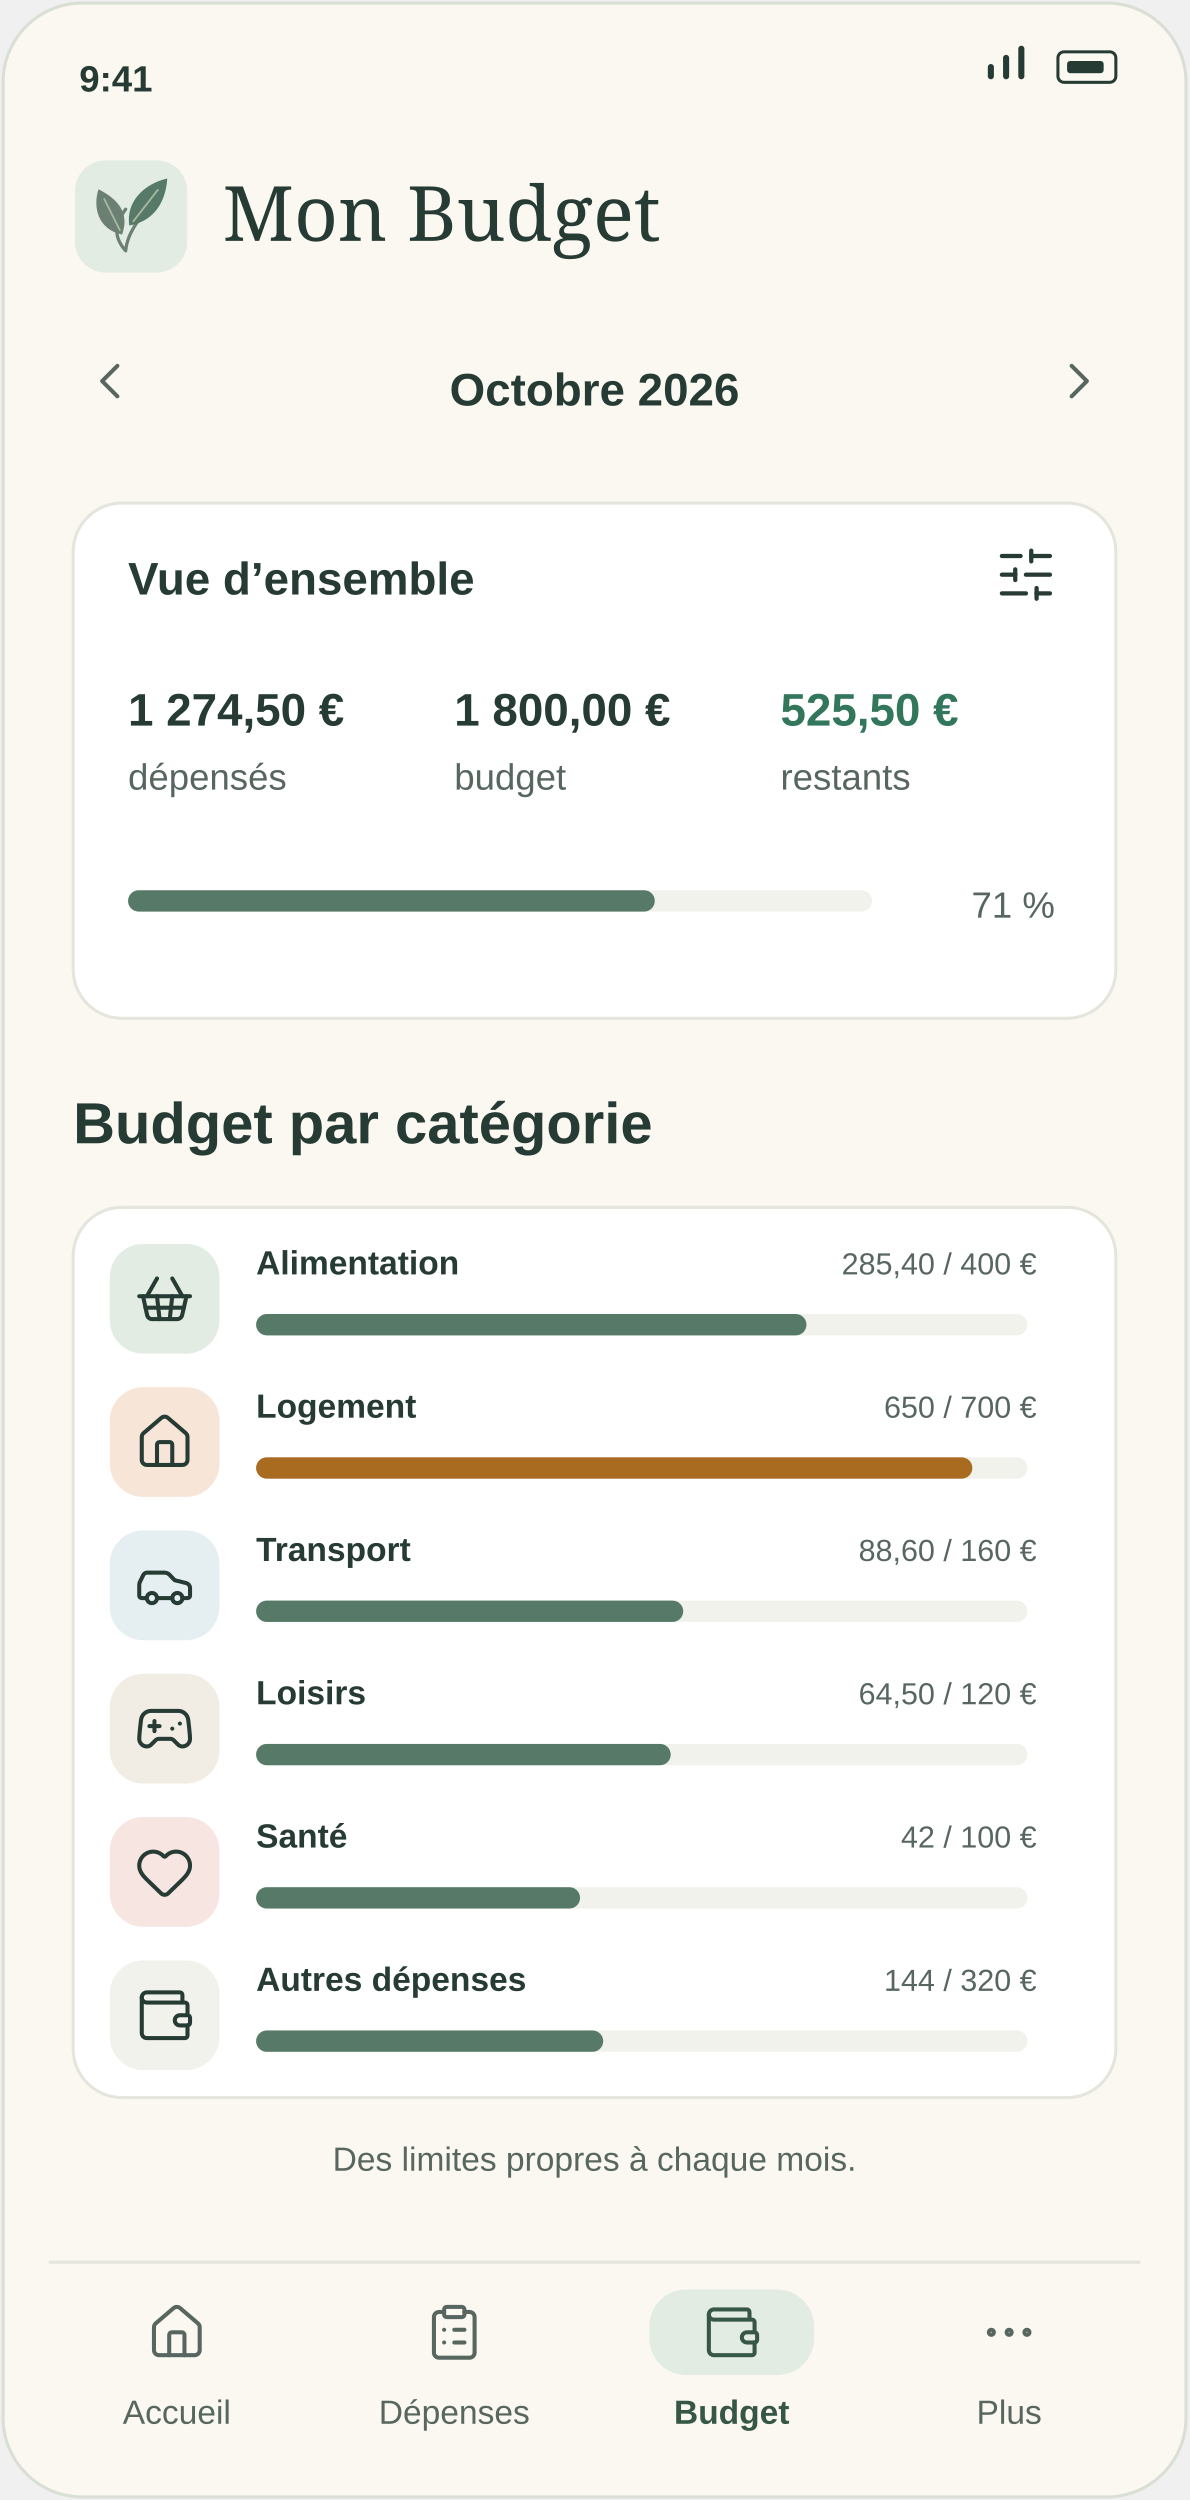
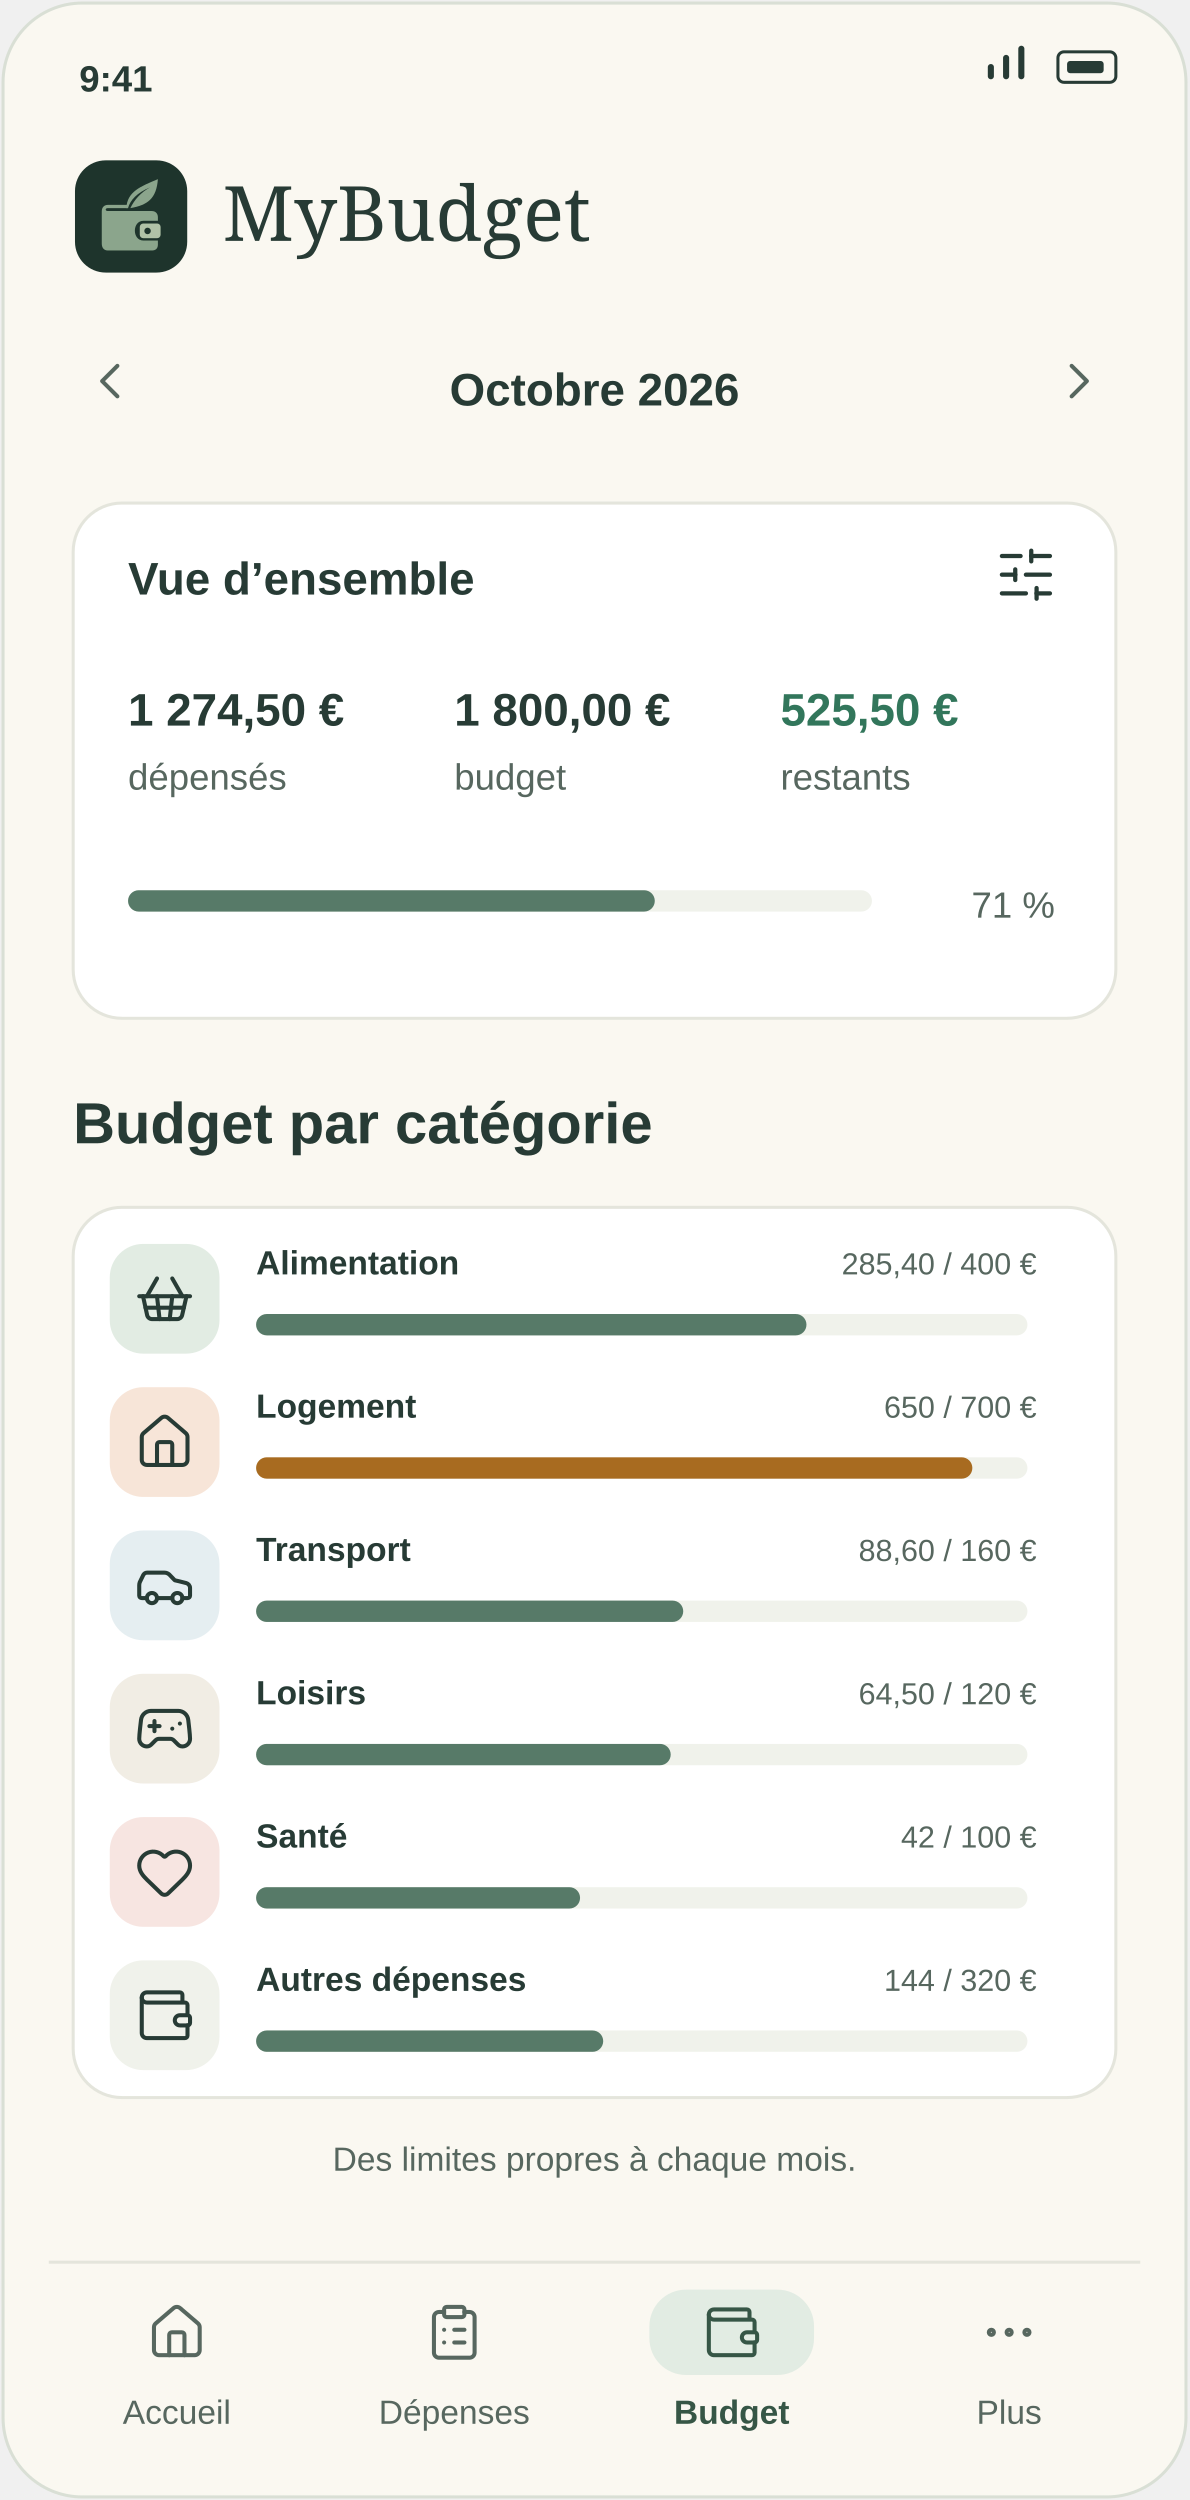
<svg xmlns="http://www.w3.org/2000/svg" width="390" height="820" viewBox="0 0 390 820" role="img" aria-labelledby="title desc">
  <defs>
    <symbol id="i-car" viewBox="0 0 24 24">
      <g fill="none" stroke="currentColor" stroke-width="1.6" stroke-linecap="round" stroke-linejoin="round">
        <path d="M19 17h2c.6 0 1-.4 1-1v-3c0-.9-.7-1.7-1.5-1.9C18.7 10.6 16 10 16 10s-1.3-1.4-2.2-2.3c-.5-.4-1.1-.7-1.8-.7H5c-.6 0-1.1.4-1.4.9l-1.4 2.9A3.7 3.7 0 0 0 2 12v4c0 .6.4 1 1 1h2" />
        <circle cx="7" cy="17" r="2" />
        <path d="M9 17h6" />
        <circle cx="17" cy="17" r="2" />
      </g>
    </symbol>
    <symbol id="i-chevron-left" viewBox="0 0 24 24">
      <g fill="none" stroke="currentColor" stroke-width="1.6" stroke-linecap="round" stroke-linejoin="round">
        <path d="m15 18-6-6 6-6" />
      </g>
    </symbol>
    <symbol id="i-chevron-right" viewBox="0 0 24 24">
      <g fill="none" stroke="currentColor" stroke-width="1.6" stroke-linecap="round" stroke-linejoin="round">
        <path d="m9 18 6-6-6-6" />
      </g>
    </symbol>
    <symbol id="i-clipboard-list" viewBox="0 0 24 24">
      <g fill="none" stroke="currentColor" stroke-width="1.6" stroke-linecap="round" stroke-linejoin="round">
        <rect width="8" height="4" x="8" y="2" rx="1" ry="1" />
        <path d="M16 4h2a2 2 0 0 1 2 2v14a2 2 0 0 1-2 2H6a2 2 0 0 1-2-2V6a2 2 0 0 1 2-2h2" />
        <path d="M12 11h4" />
        <path d="M12 16h4" />
        <path d="M8 11h.01" />
        <path d="M8 16h.01" />
      </g>
    </symbol>
    <symbol id="i-ellipsis" viewBox="0 0 24 24">
      <g fill="none" stroke="currentColor" stroke-width="1.6" stroke-linecap="round" stroke-linejoin="round">
        <circle cx="12" cy="12" r="1" />
        <circle cx="19" cy="12" r="1" />
        <circle cx="5" cy="12" r="1" />
      </g>
    </symbol>
    <symbol id="i-gamepad-2" viewBox="0 0 24 24">
      <g fill="none" stroke="currentColor" stroke-width="1.6" stroke-linecap="round" stroke-linejoin="round">
        <line x1="6" x2="10" y1="11" y2="11" />
        <line x1="8" x2="8" y1="9" y2="13" />
        <line x1="15" x2="15.01" y1="12" y2="12" />
        <line x1="18" x2="18.01" y1="10" y2="10" />
        <path d="M17.32 5H6.68a4 4 0 0 0-3.978 3.59c-.006.052-.01.101-.017.152C2.604 9.416 2 14.456 2 16a3 3 0 0 0 3 3c1 0 1.5-.5 2-1l1.414-1.414A2 2 0 0 1 9.828 16h4.344a2 2 0 0 1 1.414.586L17 18c.5.5 1 1 2 1a3 3 0 0 0 3-3c0-1.545-.604-6.584-.685-7.258-.007-.05-.011-.1-.017-.151A4 4 0 0 0 17.32 5z" />
      </g>
    </symbol>
    <symbol id="i-heart" viewBox="0 0 24 24">
      <g fill="none" stroke="currentColor" stroke-width="1.6" stroke-linecap="round" stroke-linejoin="round">
        <path d="M2 9.5a5.5 5.5 0 0 1 9.591-3.676.56.56 0 0 0 .818 0A5.49 5.49 0 0 1 22 9.5c0 2.29-1.5 4-3 5.5l-5.492 5.313a2 2 0 0 1-3 .019L5 15c-1.5-1.5-3-3.2-3-5.5" />
      </g>
    </symbol>
    <symbol id="i-house" viewBox="0 0 24 24">
      <g fill="none" stroke="currentColor" stroke-width="1.6" stroke-linecap="round" stroke-linejoin="round">
        <path d="M15 21v-8a1 1 0 0 0-1-1h-4a1 1 0 0 0-1 1v8" />
        <path d="M3 10a2 2 0 0 1 .709-1.528l7-6a2 2 0 0 1 2.582 0l7 6A2 2 0 0 1 21 10v9a2 2 0 0 1-2 2H5a2 2 0 0 1-2-2z" />
      </g>
    </symbol>
    <symbol id="i-shopping-basket" viewBox="0 0 24 24">
      <g fill="none" stroke="currentColor" stroke-width="1.6" stroke-linecap="round" stroke-linejoin="round">
        <path d="m15 11-1 9" />
        <path d="m19 11-4-7" />
        <path d="M2 11h20" />
        <path d="m3.5 11 1.6 7.4a2 2 0 0 0 2 1.6h9.8a2 2 0 0 0 2-1.6l1.7-7.4" />
        <path d="M4.5 15.5h15" />
        <path d="m5 11 4-7" />
        <path d="m9 11 1 9" />
      </g>
    </symbol>
    <symbol id="i-sliders-horizontal" viewBox="0 0 24 24">
      <g fill="none" stroke="currentColor" stroke-width="1.6" stroke-linecap="round" stroke-linejoin="round">
        <path d="M10 5H3" />
        <path d="M12 19H3" />
        <path d="M14 3v4" />
        <path d="M16 17v4" />
        <path d="M21 12h-9" />
        <path d="M21 19h-5" />
        <path d="M21 5h-7" />
        <path d="M8 10v4" />
        <path d="M8 12H3" />
      </g>
    </symbol>
    <symbol id="i-wallet" viewBox="0 0 24 24">
      <g fill="none" stroke="currentColor" stroke-width="1.6" stroke-linecap="round" stroke-linejoin="round">
        <path d="M19 7V4a1 1 0 0 0-1-1H5a2 2 0 0 0 0 4h15a1 1 0 0 1 1 1v4h-3a2 2 0 0 0 0 4h3a1 1 0 0 0 1-1v-2a1 1 0 0 0-1-1" />
        <path d="M3 5v14a2 2 0 0 0 2 2h15a1 1 0 0 0 1-1v-4" />
      </g>
    </symbol>
    <symbol id="brand" viewBox="0 0 64 64">
-       <rect x="1" y="1" width="62" height="62" rx="17" fill="#E2ECE3" />
-       <path d="M29 51C22 43 23 36 29 28M29 51C30 41 36 34 43 25" fill="none" stroke="#6B7F73" stroke-width="1.8" stroke-linecap="round" />
-       <path d="M27 42C13 39 11 26 14 17C26 23 31 31 27 42Z" fill="#6B7F73" />
-       <path d="M31 37C29 24 39 14 52 11C51 26 43 35 31 37Z" fill="#577A68" />
-       <path d="M26 40L17 22M33 35L47 17" fill="none" stroke="#A7B89F" />
+       <rect x="1" y="1" width="62" height="62" rx="17" fill="#1E342C" />
+       <path d="M29.4 27.4C29.7 18.3 37.4 15.3 46.8 11.4C46 22.1 41.2 25.7 31.6 27.4C33.7 22.9 37.4 18.7 42.5 15.9C35.1 19 31.5 23 30.3 27.4Z" fill="#8BA58C" />
+       <path d="M19.2 25.6H30V27.4H19.1C17.6 27.4 17.6 29 19.1 29H43.4C45.5 29 46.8 30.4 46.8 32.4V34.4H38.8C32.5 34.4 32.5 45.3 38.8 45.3H46.8V47.5C46.8 49.8 45.5 50.8 43.4 50.8H19.2C17 50.8 15.8 49.3 15.8 47V29.2C15.8 26.8 17.3 25.6 19.2 25.6Z" fill="#8BA58C" />
+       <rect x="36.8" y="35.9" width="11.5" height="8.1" rx="1.9" fill="#B0C2A7" />
+       <circle cx="41.1" cy="40" r="1.8" fill="#1E342C" />
    </symbol>
  </defs>
  <g font-family="Arial,sans-serif" fill="#273B35">
    <rect x="1" y="1" width="388" height="818" rx="26" fill="#FAF8F1" stroke="#D9DFD5" />
    <text x="26" y="30" font-size="12" font-weight="600">9:41</text>
    <path d="M325 25v-3m5 3v-6m5 6v-9" stroke="#273B35" stroke-width="2" stroke-linecap="round" />
    <rect x="347" y="17" width="19" height="10" rx="2" fill="none" stroke="#273B35" />
    <rect x="350" y="20" width="12" height="4" rx="1" fill="#273B35" />
    <use href="#brand" x="24" y="52" width="38" height="38" />
-     <text x="73" y="79" font-size="25" font-family="Georgia,serif">Mon Budget</text>
+     <text x="73" y="79" font-size="25" font-family="Georgia,serif">MyBudget</text>
    <use href="#i-chevron-left" x="26" y="115" width="20" height="20" color="#57675F" />
    <text x="195" y="133" font-size="15" font-weight="600" text-anchor="middle">Octobre 2026</text>
    <use href="#i-chevron-right" x="344" y="115" width="20" height="20" color="#57675F" />
    <rect x="24" y="165" width="342" height="169" rx="16" fill="#FFFFFF" stroke="#E4E5DC" />
    <text x="42" y="195" font-size="15" font-weight="600">Vue d’ensemble</text>
    <use href="#i-sliders-horizontal" x="326" y="178" width="21" height="21" color="#273B35" />
    <text x="42" y="238" font-size="15" fill="#273B35" font-weight="600">1 274,50 €</text>
    <text x="42" y="259" font-size="12" fill="#57675F">dépensés</text>
    <text x="149" y="238" font-size="15" fill="#273B35" font-weight="600">1 800,00 €</text>
    <text x="149" y="259" font-size="12" fill="#57675F">budget</text>
    <text x="256" y="238" font-size="15" fill="#32765B" font-weight="600">525,50 €</text>
    <text x="256" y="259" font-size="12" fill="#57675F">restants</text>
    <rect x="42" y="292" width="244" height="7" rx="3.5" fill="#F0F2EB" />
    <rect x="42" y="292" width="172.77" height="7" rx="3.5" fill="#577A68" />
    <text x="346" y="301" font-size="12" fill="#57675F" text-anchor="end">71 %</text>
    <text x="24" y="375" font-size="19" font-weight="600">Budget par catégorie</text>
    <rect x="24" y="396" width="342" height="292" rx="16" fill="#FFFFFF" stroke="#E4E5DC" />
    <rect x="36" y="408" width="36" height="36" rx="11" fill="#E2ECE3" />
    <use href="#i-shopping-basket" x="44" y="416" width="20" height="20" color="#273B35" />
    <text x="84" y="418" font-size="11" font-weight="600">Alimentation</text>
    <text x="340" y="418" font-size="10" fill="#57675F" text-anchor="end">285,40 / 400 €</text>
    <rect x="84" y="431" width="253" height="7" rx="3.5" fill="#F0F2EB" />
    <rect x="84" y="431" width="180.52" height="7" rx="3.5" fill="#577A68" />
    <rect x="36" y="455" width="36" height="36" rx="11" fill="#F7E5D8" />
    <use href="#i-house" x="44" y="463" width="20" height="20" color="#273B35" />
    <text x="84" y="465" font-size="11" font-weight="600">Logement</text>
    <text x="340" y="465" font-size="10" fill="#57675F" text-anchor="end">650 / 700 €</text>
    <rect x="84" y="478" width="253" height="7" rx="3.5" fill="#F0F2EB" />
    <rect x="84" y="478" width="234.93" height="7" rx="3.5" fill="#A86B20" />
    <rect x="36" y="502" width="36" height="36" rx="11" fill="#E5EEF1" />
    <use href="#i-car" x="44" y="510" width="20" height="20" color="#273B35" />
    <text x="84" y="512" font-size="11" font-weight="600">Transport</text>
    <text x="340" y="512" font-size="10" fill="#57675F" text-anchor="end">88,60 / 160 €</text>
    <rect x="84" y="525" width="253" height="7" rx="3.5" fill="#F0F2EB" />
    <rect x="84" y="525" width="140.1" height="7" rx="3.5" fill="#577A68" />
    <rect x="36" y="549" width="36" height="36" rx="11" fill="#F1EDE4" />
    <use href="#i-gamepad-2" x="44" y="557" width="20" height="20" color="#273B35" />
    <text x="84" y="559" font-size="11" font-weight="600">Loisirs</text>
    <text x="340" y="559" font-size="10" fill="#57675F" text-anchor="end">64,50 / 120 €</text>
    <rect x="84" y="572" width="253" height="7" rx="3.5" fill="#F0F2EB" />
    <rect x="84" y="572" width="135.99" height="7" rx="3.5" fill="#577A68" />
    <rect x="36" y="596" width="36" height="36" rx="11" fill="#F7E5E1" />
    <use href="#i-heart" x="44" y="604" width="20" height="20" color="#273B35" />
    <text x="84" y="606" font-size="11" font-weight="600">Santé</text>
    <text x="340" y="606" font-size="10" fill="#57675F" text-anchor="end">42 / 100 €</text>
    <rect x="84" y="619" width="253" height="7" rx="3.5" fill="#F0F2EB" />
    <rect x="84" y="619" width="106.26" height="7" rx="3.5" fill="#577A68" />
    <rect x="36" y="643" width="36" height="36" rx="11" fill="#F0F2EB" />
    <use href="#i-wallet" x="44" y="651" width="20" height="20" color="#273B35" />
    <text x="84" y="653" font-size="11" font-weight="600">Autres dépenses</text>
    <text x="340" y="653" font-size="10" fill="#57675F" text-anchor="end">144 / 320 €</text>
    <rect x="84" y="666" width="253" height="7" rx="3.5" fill="#F0F2EB" />
    <rect x="84" y="666" width="113.85" height="7" rx="3.5" fill="#577A68" />
    <text x="195" y="712" font-size="11" fill="#57675F" text-anchor="middle">Des limites propres à chaque mois.</text>
    <path d="M16 742h358" stroke="#E4E5DC" />
    <use href="#i-house" x="48" y="755" width="20" height="20" color="#57675F" />
    <text x="58" y="795" font-size="11" fill="#57675F" font-weight="400" text-anchor="middle">Accueil</text>
    <use href="#i-clipboard-list" x="139" y="755" width="20" height="20" color="#57675F" />
    <text x="149" y="795" font-size="11" fill="#57675F" font-weight="400" text-anchor="middle">Dépenses</text>
    <rect x="213" y="751" width="54" height="28" rx="12" fill="#E2ECE3" />
    <use href="#i-wallet" x="230" y="755" width="20" height="20" color="#365646" />
    <text x="240" y="795" font-size="11" fill="#365646" font-weight="600" text-anchor="middle">Budget</text>
    <use href="#i-ellipsis" x="321" y="755" width="20" height="20" color="#57675F" />
    <text x="331" y="795" font-size="11" fill="#57675F" font-weight="400" text-anchor="middle">Plus</text>
  </g>
</svg>
